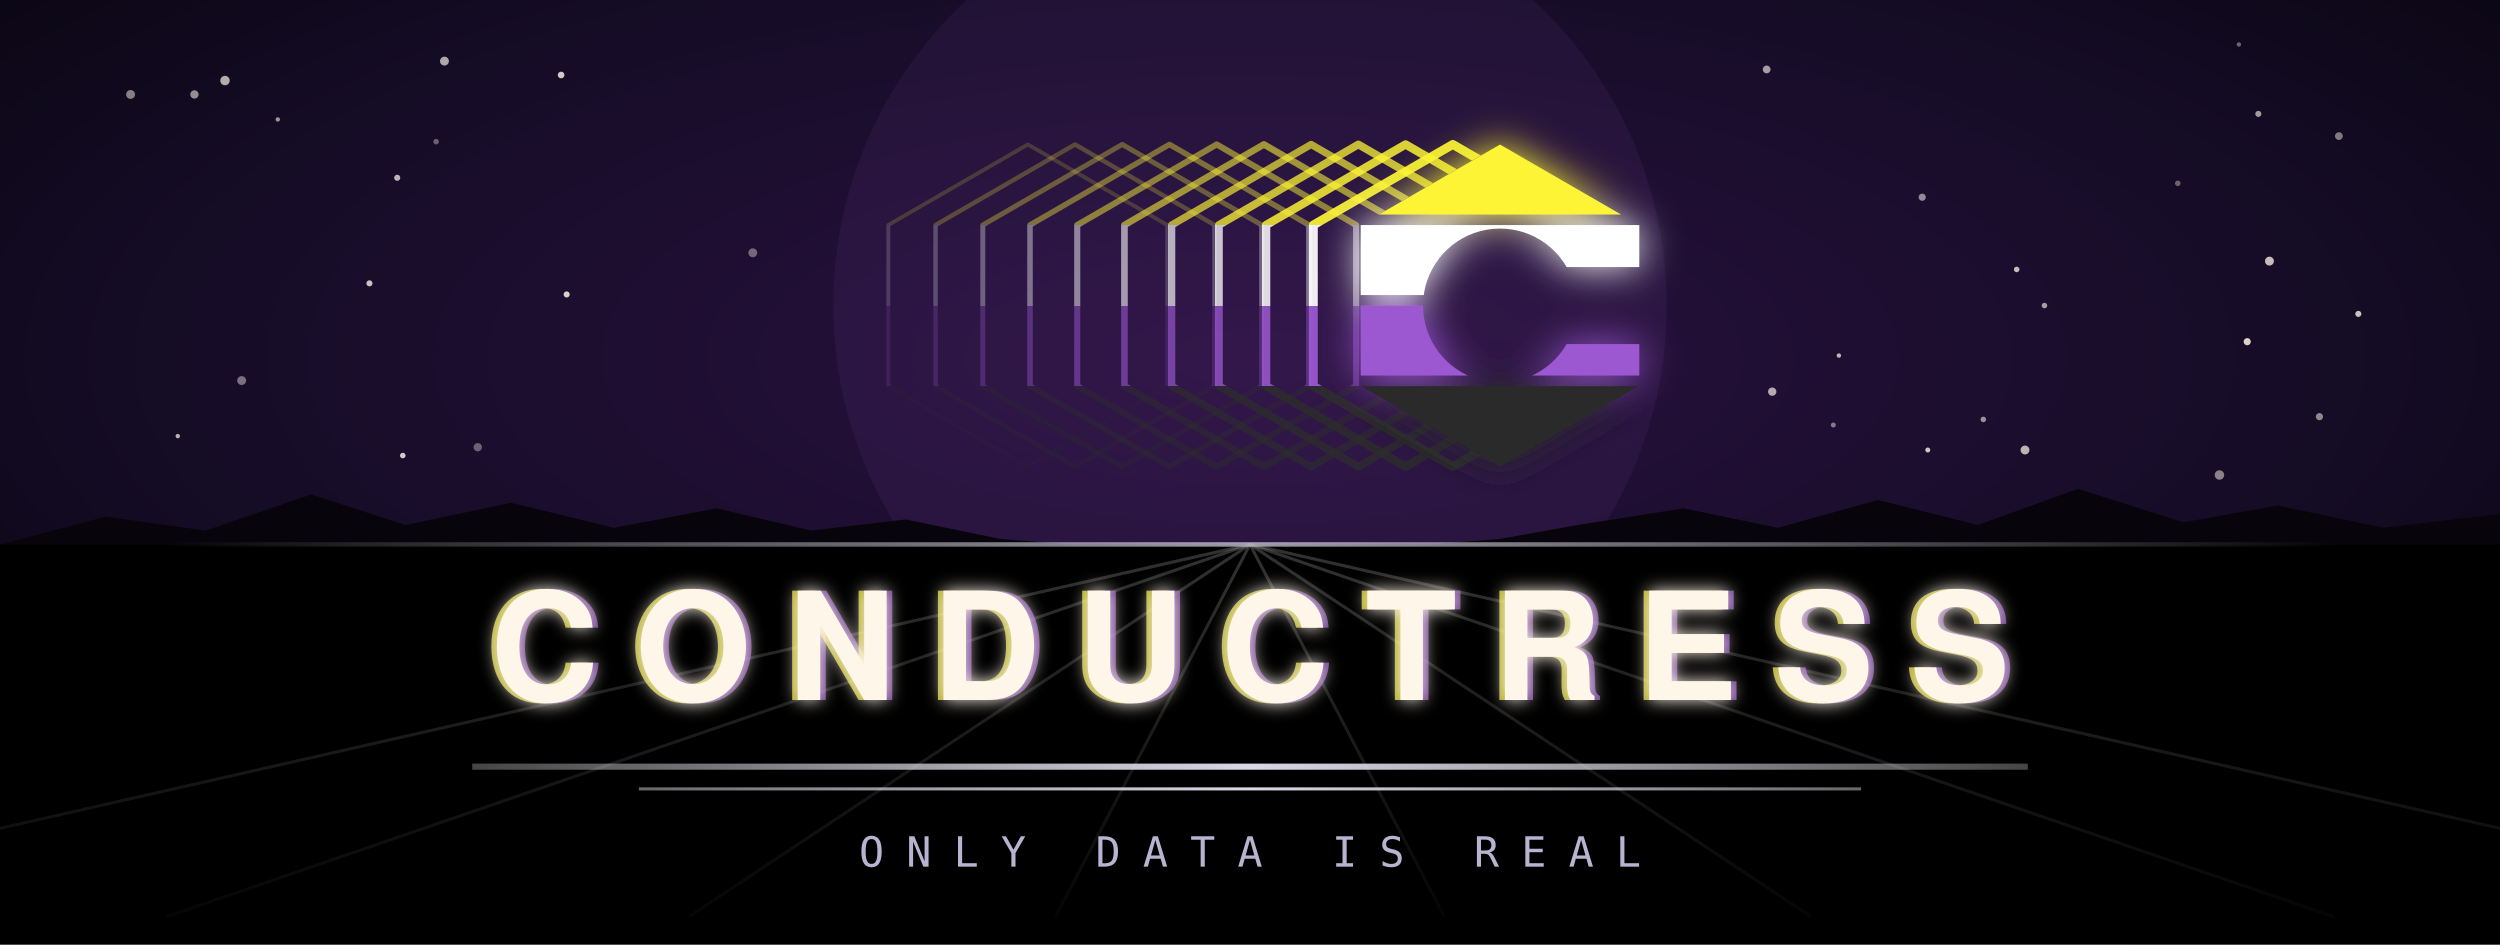
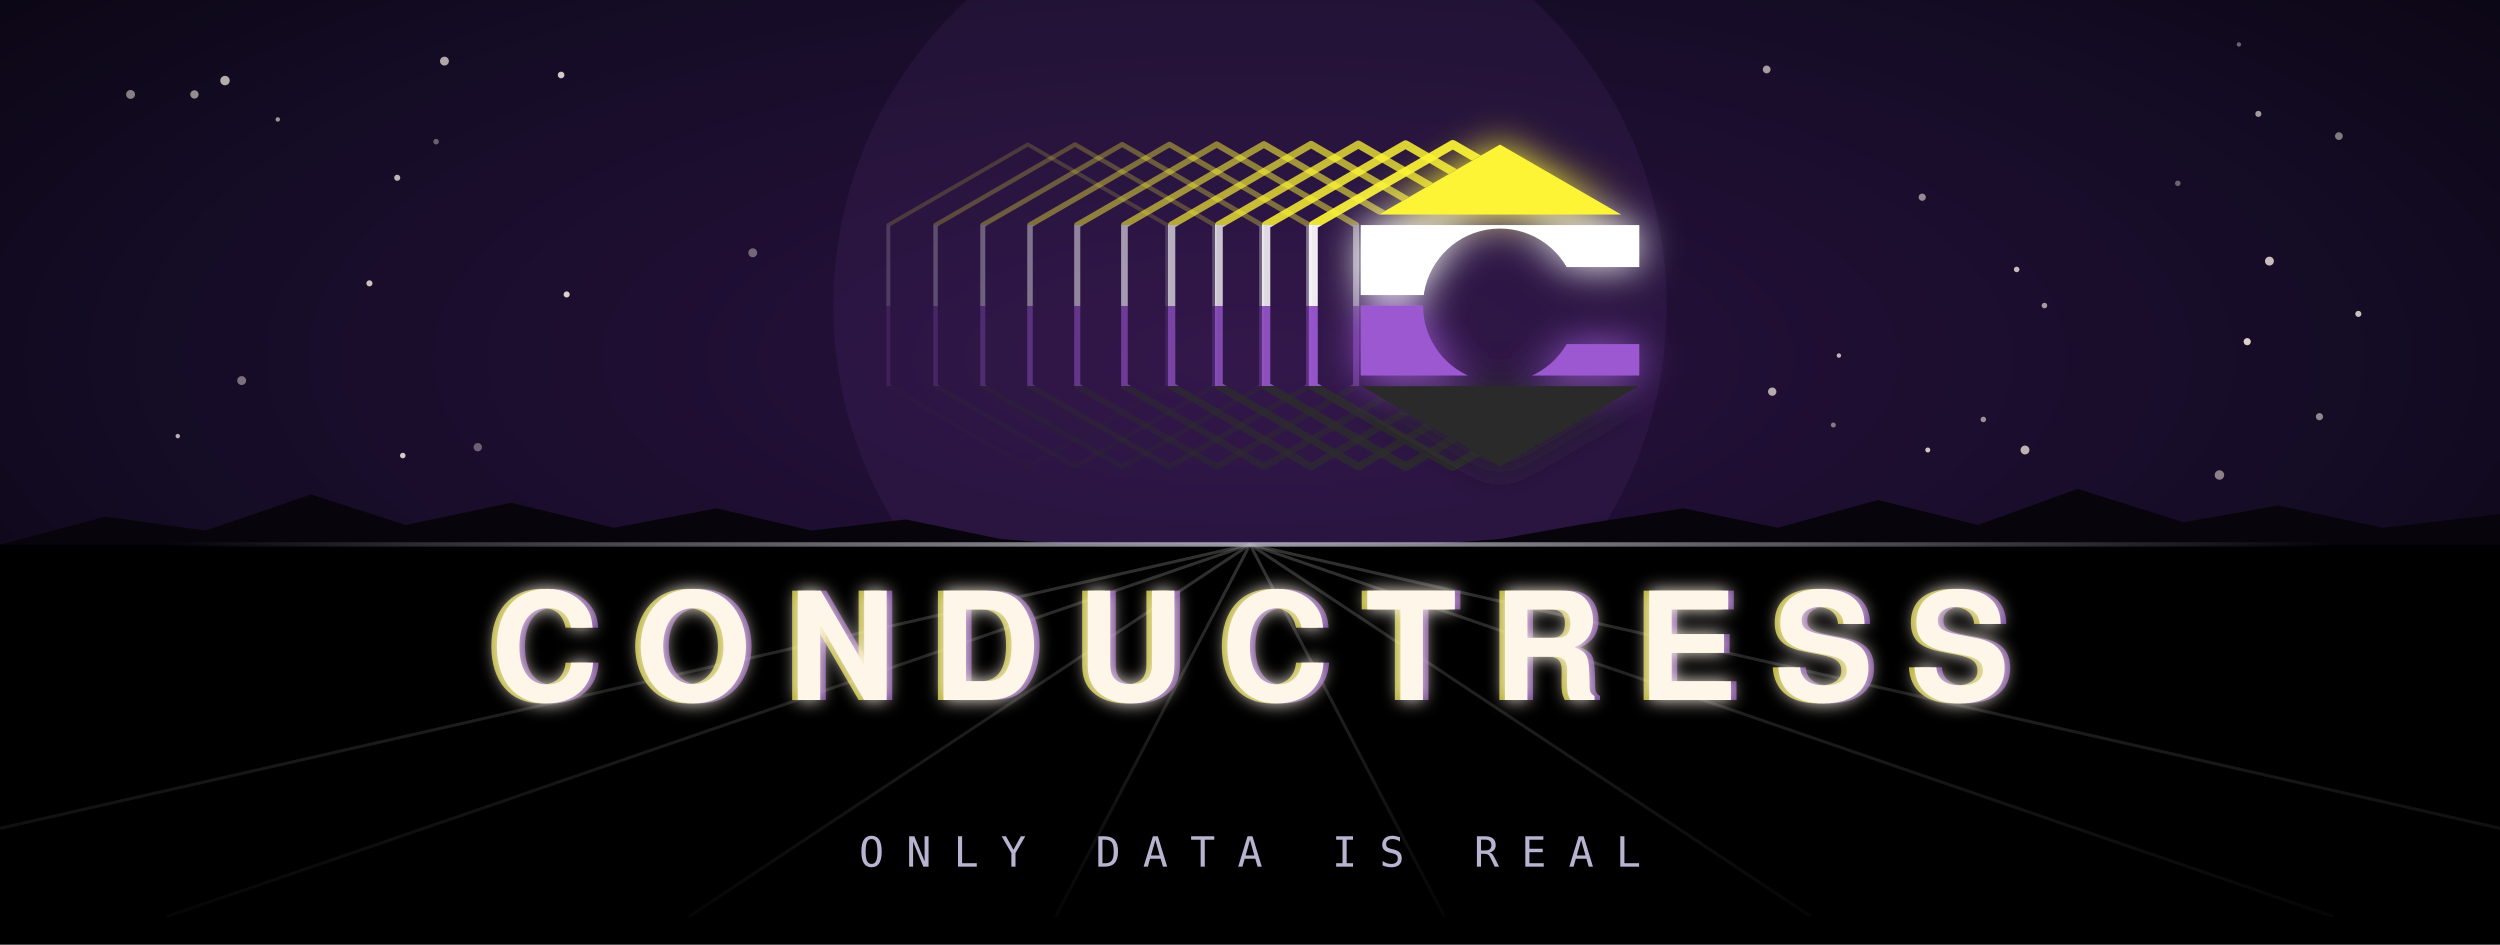
<svg xmlns="http://www.w3.org/2000/svg" viewBox="0 0 900 340" width="900" height="340" role="img" aria-label="Conductress">
  <defs>
    <radialGradient id="noh-sky" cx="50%" cy="38%" r="72%">
      <stop offset="0%" stop-color="#2a1140" />
      <stop offset="60%" stop-color="#150c26" />
      <stop offset="100%" stop-color="#07040d" />
    </radialGradient>
    <linearGradient id="noh-trail" gradientUnits="userSpaceOnUse" x1="0" y1="52" x2="0" y2="168">
      <stop offset="0" stop-color="#fcf434" />
      <stop offset="0.25" stop-color="#fcf434" />
      <stop offset="0.25" stop-color="#ffffff" />
      <stop offset="0.5" stop-color="#ffffff" />
      <stop offset="0.5" stop-color="#9c59d1" />
      <stop offset="0.75" stop-color="#9c59d1" />
      <stop offset="0.75" stop-color="#2c2c2c" />
      <stop offset="1" stop-color="#2c2c2c" />
    </linearGradient>
    <linearGradient id="noh-streak" x1="0" y1="0" x2="1" y2="0">
      <stop offset="0%" stop-color="#ffffff" stop-opacity="0" />
      <stop offset="100%" stop-color="#ffffff" stop-opacity="0.55" />
    </linearGradient>
    <linearGradient id="noh-grid" x1="0" y1="0" x2="0" y2="1">
      <stop offset="0%" stop-color="#ffffff" stop-opacity="0.28" />
      <stop offset="100%" stop-color="#ffffff" stop-opacity="0.03" />
    </linearGradient>
    <linearGradient id="noh-rule" gradientUnits="userSpaceOnUse" x1="60" y1="0" x2="840" y2="0">
      <stop offset="0%" stop-color="#ffffff" stop-opacity="0" />
      <stop offset="50%" stop-color="#d8d8e6" />
      <stop offset="100%" stop-color="#ffffff" stop-opacity="0" />
    </linearGradient>
    <filter id="noh-bloom" x="-60%" y="-60%" width="220%" height="220%">
      <feGaussianBlur stdDeviation="7" result="b1" />
      <feMerge>
        <feMergeNode in="b1" />
        <feMergeNode in="SourceGraphic" />
      </feMerge>
    </filter>
    <filter id="noh-soft" x="-40%" y="-40%" width="180%" height="180%">
      <feGaussianBlur stdDeviation="3" result="b2" />
      <feMerge>
        <feMergeNode in="b2" />
        <feMergeNode in="SourceGraphic" />
      </feMerge>
    </filter>
    <clipPath id="noh-notlead">
      <polygon points="-3789.5,-2449.1 4919.7,2582.1 7420.8,-1747.4 -1288.4,-6778.6" />
      <polygon points="590.2,-4919.0 590.2,5139.0 5590.2,5139.0 5590.2,-4919.0" />
      <polygon points="4919.7,-2362.1 -3789.5,2669.1 -1288.4,6998.6 7420.8,1967.4" />
      <polygon points="4869.5,2669.1 -3839.7,-2362.1 -6340.8,1967.4 2368.4,6998.6" />
      <polygon points="489.8,5139.0 489.8,-4919.0 -4510.2,-4919.0 -4510.2,5139.0" />
      <polygon points="-3839.7,2582.1 4869.5,-2449.1 2368.4,-6778.6 -6340.8,-1747.4" />
    </clipPath>
    <clipPath id="noh-c">
      <path d="M89.8 27 L50 4 L10.2 27 L10.2 73 L50 96 L89.8 73 L89.8 61 L69.05 61 A22 22 0 1 1 69.05 39 L89.8 39 Z" />
    </clipPath>
    <symbol id="noh-cmark" viewBox="0 0 100 100">
      <g clip-path="url(#noh-c)">
        <rect x="8" y="4.00" width="84" height="20.00" fill="#fcf434" />
        <rect x="8" y="27.00" width="84" height="20.00" fill="#ffffff" />
        <rect x="8" y="50.00" width="84" height="20.00" fill="#9c59d1" />
        <rect x="8" y="73.00" width="84" height="23.00" fill="#2c2c2c" />
      </g>
    </symbol>
  </defs>
  <g id="background">
    <rect width="900" height="340" fill="url(#noh-sky)" />
    <circle cx="450" cy="110" r="150" fill="#9c59d1" opacity="0.08" />
  </g>
  <g id="stars" fill="#fff6ea">
    <circle cx="736" cy="110" r="1.0" opacity="0.61" />
    <circle cx="729" cy="162" r="1.6" opacity="0.71" />
    <circle cx="636" cy="25" r="1.4" opacity="0.62" />
    <circle cx="64" cy="157" r="0.8" opacity="0.70" />
    <circle cx="660" cy="153" r="0.9" opacity="0.46" />
    <circle cx="726" cy="97" r="1.0" opacity="0.75" />
    <circle cx="202" cy="27" r="1.2" opacity="0.81" />
    <circle cx="87" cy="137" r="1.6" opacity="0.43" />
    <circle cx="714" cy="151" r="1.0" opacity="0.56" />
    <circle cx="100" cy="43" r="0.8" opacity="0.58" />
    <circle cx="849" cy="113" r="1.1" opacity="0.77" />
    <circle cx="813" cy="41" r="1.1" opacity="0.61" />
    <circle cx="47" cy="34" r="1.6" opacity="0.50" />
    <circle cx="694" cy="162" r="0.9" opacity="0.79" />
    <circle cx="806" cy="16" r="0.8" opacity="0.38" />
    <circle cx="70" cy="34" r="1.5" opacity="0.55" />
    <circle cx="172" cy="161" r="1.5" opacity="0.36" />
    <circle cx="842" cy="49" r="1.4" opacity="0.47" />
    <circle cx="809" cy="123" r="1.3" opacity="0.84" />
    <circle cx="835" cy="150" r="1.3" opacity="0.53" />
    <circle cx="692" cy="71" r="1.3" opacity="0.54" />
    <circle cx="143" cy="64" r="1.1" opacity="0.72" />
    <circle cx="157" cy="51" r="1.0" opacity="0.36" />
    <circle cx="81" cy="29" r="1.7" opacity="0.68" />
    <circle cx="662" cy="128" r="0.8" opacity="0.72" />
    <circle cx="145" cy="164" r="1.0" opacity="0.81" />
    <circle cx="271" cy="91" r="1.6" opacity="0.38" />
    <circle cx="817" cy="94" r="1.6" opacity="0.76" />
    <circle cx="799" cy="171" r="1.7" opacity="0.50" />
    <circle cx="160" cy="22" r="1.6" opacity="0.66" />
    <circle cx="784" cy="66" r="1.0" opacity="0.37" />
    <circle cx="204" cy="106" r="1.1" opacity="0.83" />
    <circle cx="133" cy="102" r="1.1" opacity="0.78" />
    <circle cx="638" cy="141" r="1.5" opacity="0.67" />
  </g>
  <g id="mountains" fill="#07040c">
    <path d="M0 196 L38 186 L74 191 L112 178 L146 189 L184 181 L221 190 L258 183 L292 191 L326 187 L360 194 L385 196 Z" />
    <path d="M515 196 L540 194 L568 189 L606 183 L640 190 L676 180 L712 189 L748 176 L786 188 L820 182 L858 190 L900 185 L900 196 Z" />
  </g>
  <rect id="ground" x="0" y="196" width="900" height="144" fill="#000" />
  <g id="horizon" opacity="0.7">
    <line x1="60" y1="196" x2="840" y2="196" stroke="url(#noh-rule)" stroke-width="1.6" />
    <g stroke="url(#noh-grid)" stroke-width="1.1" fill="none">
      <line x1="450" y1="196" x2="-140" y2="330" />
      <line x1="450" y1="196" x2="60" y2="330" />
      <line x1="450" y1="196" x2="248" y2="330" />
      <line x1="450" y1="196" x2="380" y2="330" />
      <line x1="450" y1="196" x2="520" y2="330" />
      <line x1="450" y1="196" x2="652" y2="330" />
      <line x1="450" y1="196" x2="840" y2="330" />
      <line x1="450" y1="196" x2="1040" y2="330" />
    </g>
  </g>
  <g id="speedstreaks" stroke="url(#noh-streak)" stroke-linecap="round">
    <line x1="150" y1="72" x2="372" y2="72" stroke-width="2" />
    <line x1="118" y1="96" x2="356" y2="96" stroke-width="3.4" />
    <line x1="166" y1="120" x2="366" y2="120" stroke-width="1.6" />
    <line x1="104" y1="144" x2="350" y2="144" stroke-width="4.2" />
    <line x1="182" y1="164" x2="360" y2="164" stroke-width="1.4" />
  </g>
  <g id="trail" fill="none" stroke="url(#noh-trail)" stroke-linejoin="round" clip-path="url(#noh-notlead)">
    <path d="M370 52 L420.2 81 L420.2 139 L370 168 L319.8 139 L319.8 81 Z" stroke-width="1.4" opacity="0.17" />
    <path d="M387 52 L437.2 81 L437.2 139 L387 168 L336.8 139 L336.8 81 Z" stroke-width="1.6" opacity="0.24" />
    <path d="M404 52 L454.2 81 L454.2 139 L404 168 L353.8 139 L353.8 81 Z" stroke-width="1.8" opacity="0.32" />
    <path d="M421 52 L471.2 81 L471.2 139 L421 168 L370.8 139 L370.8 81 Z" stroke-width="2.0" opacity="0.4" />
    <path d="M438 52 L488.2 81 L488.2 139 L438 168 L387.8 139 L387.8 81 Z" stroke-width="2.2" opacity="0.48" />
    <path d="M455 52 L505.2 81 L505.2 139 L455 168 L404.8 139 L404.8 81 Z" stroke-width="2.4" opacity="0.57" />
    <path d="M472 52 L522.2 81 L522.2 139 L472 168 L421.8 139 L421.8 81 Z" stroke-width="2.6" opacity="0.66" />
    <path d="M489 52 L539.2 81 L539.2 139 L489 168 L438.8 139 L438.8 81 Z" stroke-width="2.8" opacity="0.75" />
    <path d="M506 52 L556.2 81 L556.2 139 L506 168 L455.8 139 L455.8 81 Z" stroke-width="3.0" opacity="0.84" />
    <path d="M523 52 L573.2 81 L573.2 139 L523 168 L472.8 139 L472.8 81 Z" stroke-width="3.2" opacity="0.92" />
  </g>
  <g id="lead" filter="url(#noh-bloom)">
    <use href="#noh-cmark" x="477" y="47" width="126" height="126" />
  </g>
  <g id="wordmark">
    <path d="M213.334 225.972C213.064 222.57 212.362 220.41 210.688 218.196C207.664 214.2 202.804 211.986 196.918 211.986C185.794 211.986 178.882 219.924 178.882 232.668C178.882 245.358 185.74 253.242 196.702 253.242C206.53 253.242 213.01 247.572 213.496 238.554H205.612C205.072 243.576 201.94 246.438 196.918 246.438C190.654 246.438 186.982 241.362 186.982 232.776C186.982 224.082 190.816 218.898 197.188 218.898C201.886 218.898 204.532 221.166 205.612 225.972Z M249.554 211.986C244.046 211.986 239.51 213.822 236.162 217.44C232.652 221.22 230.654 226.728 230.654 232.614C230.654 238.5 232.652 244.062 236.162 247.788C239.564 251.46 243.992 253.242 249.608 253.242C255.224 253.242 259.652 251.46 263.054 247.788C266.456 244.17 268.562 238.446 268.562 232.884C268.562 226.728 266.564 221.166 263.054 217.44C259.598 213.714 255.278 211.986 249.554 211.986ZM249.608 218.898C256.25 218.898 260.462 224.298 260.462 232.83C260.462 240.93 256.088 246.33 249.608 246.33C243.02 246.33 238.754 240.93 238.754 232.614C238.754 224.298 243.02 218.898 249.608 218.898Z M311.1 252.0H319.2V212.634H311.1V239.418L295.494 212.634H287.178V252.0H295.278V224.784Z M339.652 252.0H355.042C361.036 252.0 364.816 250.596 367.516 247.41C370.594 243.738 372.268 238.446 372.268 232.29C372.268 226.188 370.594 220.896 367.516 217.17C364.816 213.984 361.09 212.634 355.042 212.634H339.652ZM347.752 245.25V219.384H355.042C361.144 219.384 364.168 223.65 364.168 232.344C364.168 240.984 361.144 245.25 355.042 245.25Z M414.698 212.634V239.31C414.698 244.062 412.268 246.33 407.192 246.33C402.116 246.33 399.686 244.062 399.686 239.31V212.634H391.586V239.31C391.586 243.738 392.774 246.87 395.42 249.246C398.282 251.838 402.44 253.242 407.192 253.242C411.944 253.242 416.102 251.838 418.964 249.246C421.61 246.87 422.798 243.738 422.798 239.31V212.634Z M476.298 225.972C476.028 222.57 475.326 220.41 473.652 218.196C470.628 214.2 465.768 211.986 459.882 211.986C448.758 211.986 441.846 219.924 441.846 232.668C441.846 245.358 448.704 253.242 459.666 253.242C469.494 253.242 475.974 247.572 476.46 238.554H468.576C468.036 243.576 464.904 246.438 459.882 246.438C453.618 246.438 449.946 241.362 449.946 232.776C449.946 224.082 453.78 218.898 460.152 218.898C464.85 218.898 467.496 221.166 468.576 225.972Z M512.248 219.384H523.75V212.634H492.214V219.384H504.148V252.0H512.248Z M549.872 236.394H559.16C562.67 236.394 564.182 237.798 564.182 241.038V242.658C564.128 243.684 564.128 244.656 564.128 245.25C564.128 248.976 564.344 250.11 565.316 252.0H574.01V250.542C572.768 249.84 572.282 249.03 572.282 247.302C572.066 235.692 571.85 235.152 566.828 232.992C571.256 231.264 573.47 228.078 573.47 223.272C573.47 220.14 572.39 217.278 570.5 215.334C568.718 213.498 566.234 212.634 562.886 212.634H541.772V252.0H549.872ZM549.872 229.644V219.384H559.646C561.968 219.384 562.886 219.6 563.912 220.41C564.884 221.22 565.37 222.57 565.37 224.406C565.37 226.296 564.884 227.808 563.912 228.618C562.994 229.374 561.968 229.644 559.646 229.644Z M601.806 235.044H620.652V228.294H601.806V219.384H622.164V212.634H593.706V252.0H623.136V245.25H601.806Z M671.236 224.622C671.182 216.468 665.728 211.986 655.792 211.986C646.342 211.986 640.888 216.414 640.888 224.082C640.888 230.184 643.966 233.154 651.958 234.666L657.466 235.746C662.866 236.772 664.864 238.284 664.864 241.47C664.864 244.764 661.84 246.762 656.926 246.762C651.418 246.762 648.34 244.44 648.07 240.228H640.186C640.672 248.652 646.45 253.242 656.494 253.242C666.646 253.242 672.64 248.544 672.64 240.498C672.64 234.288 669.508 231.048 662.218 229.644L656.062 228.456C650.284 227.322 648.61 226.188 648.61 223.326C648.61 220.356 651.202 218.466 655.414 218.466C660.544 218.466 663.406 220.626 663.676 224.622Z M720.254 224.622C720.2 216.468 714.746 211.986 704.81 211.986C695.36 211.986 689.906 216.414 689.906 224.082C689.906 230.184 692.984 233.154 700.976 234.666L706.484 235.746C711.884 236.772 713.882 238.284 713.882 241.47C713.882 244.764 710.858 246.762 705.944 246.762C700.436 246.762 697.358 244.44 697.088 240.228H689.204C689.69 248.652 695.468 253.242 705.512 253.242C715.664 253.242 721.658 248.544 721.658 240.498C721.658 234.288 718.526 231.048 711.236 229.644L705.08 228.456C699.302 227.322 697.628 226.188 697.628 223.326C697.628 220.356 700.22 218.466 704.432 218.466C709.562 218.466 712.424 220.626 712.694 224.622Z" transform="translate(2 0)" fill="#9c59d1" opacity="0.7" />
    <path d="M213.334 225.972C213.064 222.57 212.362 220.41 210.688 218.196C207.664 214.2 202.804 211.986 196.918 211.986C185.794 211.986 178.882 219.924 178.882 232.668C178.882 245.358 185.74 253.242 196.702 253.242C206.53 253.242 213.01 247.572 213.496 238.554H205.612C205.072 243.576 201.94 246.438 196.918 246.438C190.654 246.438 186.982 241.362 186.982 232.776C186.982 224.082 190.816 218.898 197.188 218.898C201.886 218.898 204.532 221.166 205.612 225.972Z M249.554 211.986C244.046 211.986 239.51 213.822 236.162 217.44C232.652 221.22 230.654 226.728 230.654 232.614C230.654 238.5 232.652 244.062 236.162 247.788C239.564 251.46 243.992 253.242 249.608 253.242C255.224 253.242 259.652 251.46 263.054 247.788C266.456 244.17 268.562 238.446 268.562 232.884C268.562 226.728 266.564 221.166 263.054 217.44C259.598 213.714 255.278 211.986 249.554 211.986ZM249.608 218.898C256.25 218.898 260.462 224.298 260.462 232.83C260.462 240.93 256.088 246.33 249.608 246.33C243.02 246.33 238.754 240.93 238.754 232.614C238.754 224.298 243.02 218.898 249.608 218.898Z M311.1 252.0H319.2V212.634H311.1V239.418L295.494 212.634H287.178V252.0H295.278V224.784Z M339.652 252.0H355.042C361.036 252.0 364.816 250.596 367.516 247.41C370.594 243.738 372.268 238.446 372.268 232.29C372.268 226.188 370.594 220.896 367.516 217.17C364.816 213.984 361.09 212.634 355.042 212.634H339.652ZM347.752 245.25V219.384H355.042C361.144 219.384 364.168 223.65 364.168 232.344C364.168 240.984 361.144 245.25 355.042 245.25Z M414.698 212.634V239.31C414.698 244.062 412.268 246.33 407.192 246.33C402.116 246.33 399.686 244.062 399.686 239.31V212.634H391.586V239.31C391.586 243.738 392.774 246.87 395.42 249.246C398.282 251.838 402.44 253.242 407.192 253.242C411.944 253.242 416.102 251.838 418.964 249.246C421.61 246.87 422.798 243.738 422.798 239.31V212.634Z M476.298 225.972C476.028 222.57 475.326 220.41 473.652 218.196C470.628 214.2 465.768 211.986 459.882 211.986C448.758 211.986 441.846 219.924 441.846 232.668C441.846 245.358 448.704 253.242 459.666 253.242C469.494 253.242 475.974 247.572 476.46 238.554H468.576C468.036 243.576 464.904 246.438 459.882 246.438C453.618 246.438 449.946 241.362 449.946 232.776C449.946 224.082 453.78 218.898 460.152 218.898C464.85 218.898 467.496 221.166 468.576 225.972Z M512.248 219.384H523.75V212.634H492.214V219.384H504.148V252.0H512.248Z M549.872 236.394H559.16C562.67 236.394 564.182 237.798 564.182 241.038V242.658C564.128 243.684 564.128 244.656 564.128 245.25C564.128 248.976 564.344 250.11 565.316 252.0H574.01V250.542C572.768 249.84 572.282 249.03 572.282 247.302C572.066 235.692 571.85 235.152 566.828 232.992C571.256 231.264 573.47 228.078 573.47 223.272C573.47 220.14 572.39 217.278 570.5 215.334C568.718 213.498 566.234 212.634 562.886 212.634H541.772V252.0H549.872ZM549.872 229.644V219.384H559.646C561.968 219.384 562.886 219.6 563.912 220.41C564.884 221.22 565.37 222.57 565.37 224.406C565.37 226.296 564.884 227.808 563.912 228.618C562.994 229.374 561.968 229.644 559.646 229.644Z M601.806 235.044H620.652V228.294H601.806V219.384H622.164V212.634H593.706V252.0H623.136V245.25H601.806Z M671.236 224.622C671.182 216.468 665.728 211.986 655.792 211.986C646.342 211.986 640.888 216.414 640.888 224.082C640.888 230.184 643.966 233.154 651.958 234.666L657.466 235.746C662.866 236.772 664.864 238.284 664.864 241.47C664.864 244.764 661.84 246.762 656.926 246.762C651.418 246.762 648.34 244.44 648.07 240.228H640.186C640.672 248.652 646.45 253.242 656.494 253.242C666.646 253.242 672.64 248.544 672.64 240.498C672.64 234.288 669.508 231.048 662.218 229.644L656.062 228.456C650.284 227.322 648.61 226.188 648.61 223.326C648.61 220.356 651.202 218.466 655.414 218.466C660.544 218.466 663.406 220.626 663.676 224.622Z M720.254 224.622C720.2 216.468 714.746 211.986 704.81 211.986C695.36 211.986 689.906 216.414 689.906 224.082C689.906 230.184 692.984 233.154 700.976 234.666L706.484 235.746C711.884 236.772 713.882 238.284 713.882 241.47C713.882 244.764 710.858 246.762 705.944 246.762C700.436 246.762 697.358 244.44 697.088 240.228H689.204C689.69 248.652 695.468 253.242 705.512 253.242C715.664 253.242 721.658 248.544 721.658 240.498C721.658 234.288 718.526 231.048 711.236 229.644L705.08 228.456C699.302 227.322 697.628 226.188 697.628 223.326C697.628 220.356 700.22 218.466 704.432 218.466C709.562 218.466 712.424 220.626 712.694 224.622Z" transform="translate(-2 0)" fill="#fcf434" opacity="0.7" />
    <path d="M213.334 225.972C213.064 222.57 212.362 220.41 210.688 218.196C207.664 214.2 202.804 211.986 196.918 211.986C185.794 211.986 178.882 219.924 178.882 232.668C178.882 245.358 185.74 253.242 196.702 253.242C206.53 253.242 213.01 247.572 213.496 238.554H205.612C205.072 243.576 201.94 246.438 196.918 246.438C190.654 246.438 186.982 241.362 186.982 232.776C186.982 224.082 190.816 218.898 197.188 218.898C201.886 218.898 204.532 221.166 205.612 225.972Z M249.554 211.986C244.046 211.986 239.51 213.822 236.162 217.44C232.652 221.22 230.654 226.728 230.654 232.614C230.654 238.5 232.652 244.062 236.162 247.788C239.564 251.46 243.992 253.242 249.608 253.242C255.224 253.242 259.652 251.46 263.054 247.788C266.456 244.17 268.562 238.446 268.562 232.884C268.562 226.728 266.564 221.166 263.054 217.44C259.598 213.714 255.278 211.986 249.554 211.986ZM249.608 218.898C256.25 218.898 260.462 224.298 260.462 232.83C260.462 240.93 256.088 246.33 249.608 246.33C243.02 246.33 238.754 240.93 238.754 232.614C238.754 224.298 243.02 218.898 249.608 218.898Z M311.1 252.0H319.2V212.634H311.1V239.418L295.494 212.634H287.178V252.0H295.278V224.784Z M339.652 252.0H355.042C361.036 252.0 364.816 250.596 367.516 247.41C370.594 243.738 372.268 238.446 372.268 232.29C372.268 226.188 370.594 220.896 367.516 217.17C364.816 213.984 361.09 212.634 355.042 212.634H339.652ZM347.752 245.25V219.384H355.042C361.144 219.384 364.168 223.65 364.168 232.344C364.168 240.984 361.144 245.25 355.042 245.25Z M414.698 212.634V239.31C414.698 244.062 412.268 246.33 407.192 246.33C402.116 246.33 399.686 244.062 399.686 239.31V212.634H391.586V239.31C391.586 243.738 392.774 246.87 395.42 249.246C398.282 251.838 402.44 253.242 407.192 253.242C411.944 253.242 416.102 251.838 418.964 249.246C421.61 246.87 422.798 243.738 422.798 239.31V212.634Z M476.298 225.972C476.028 222.57 475.326 220.41 473.652 218.196C470.628 214.2 465.768 211.986 459.882 211.986C448.758 211.986 441.846 219.924 441.846 232.668C441.846 245.358 448.704 253.242 459.666 253.242C469.494 253.242 475.974 247.572 476.46 238.554H468.576C468.036 243.576 464.904 246.438 459.882 246.438C453.618 246.438 449.946 241.362 449.946 232.776C449.946 224.082 453.78 218.898 460.152 218.898C464.85 218.898 467.496 221.166 468.576 225.972Z M512.248 219.384H523.75V212.634H492.214V219.384H504.148V252.0H512.248Z M549.872 236.394H559.16C562.67 236.394 564.182 237.798 564.182 241.038V242.658C564.128 243.684 564.128 244.656 564.128 245.25C564.128 248.976 564.344 250.11 565.316 252.0H574.01V250.542C572.768 249.84 572.282 249.03 572.282 247.302C572.066 235.692 571.85 235.152 566.828 232.992C571.256 231.264 573.47 228.078 573.47 223.272C573.47 220.14 572.39 217.278 570.5 215.334C568.718 213.498 566.234 212.634 562.886 212.634H541.772V252.0H549.872ZM549.872 229.644V219.384H559.646C561.968 219.384 562.886 219.6 563.912 220.41C564.884 221.22 565.37 222.57 565.37 224.406C565.37 226.296 564.884 227.808 563.912 228.618C562.994 229.374 561.968 229.644 559.646 229.644Z M601.806 235.044H620.652V228.294H601.806V219.384H622.164V212.634H593.706V252.0H623.136V245.25H601.806Z M671.236 224.622C671.182 216.468 665.728 211.986 655.792 211.986C646.342 211.986 640.888 216.414 640.888 224.082C640.888 230.184 643.966 233.154 651.958 234.666L657.466 235.746C662.866 236.772 664.864 238.284 664.864 241.47C664.864 244.764 661.84 246.762 656.926 246.762C651.418 246.762 648.34 244.44 648.07 240.228H640.186C640.672 248.652 646.45 253.242 656.494 253.242C666.646 253.242 672.64 248.544 672.64 240.498C672.64 234.288 669.508 231.048 662.218 229.644L656.062 228.456C650.284 227.322 648.61 226.188 648.61 223.326C648.61 220.356 651.202 218.466 655.414 218.466C660.544 218.466 663.406 220.626 663.676 224.622Z M720.254 224.622C720.2 216.468 714.746 211.986 704.81 211.986C695.36 211.986 689.906 216.414 689.906 224.082C689.906 230.184 692.984 233.154 700.976 234.666L706.484 235.746C711.884 236.772 713.882 238.284 713.882 241.47C713.882 244.764 710.858 246.762 705.944 246.762C700.436 246.762 697.358 244.44 697.088 240.228H689.204C689.69 248.652 695.468 253.242 705.512 253.242C715.664 253.242 721.658 248.544 721.658 240.498C721.658 234.288 718.526 231.048 711.236 229.644L705.08 228.456C699.302 227.322 697.628 226.188 697.628 223.326C697.628 220.356 700.22 218.466 704.432 218.466C709.562 218.466 712.424 220.626 712.694 224.622Z" fill="#fff6ea" filter="url(#noh-soft)" />
  </g>
  <g id="subtitle">
-     <line x1="170" y1="276" x2="730" y2="276" stroke="url(#noh-rule)" stroke-width="2.2" />
-     <line x1="230" y1="284" x2="670" y2="284" stroke="url(#noh-rule)" stroke-width="1.1" />
    <path d="M315.867 306.543Q315.867 304.134 315.373 303.101Q314.878 302.068 313.75 302.068Q312.63 302.068 312.135 303.101Q311.641 304.134 311.641 306.543Q311.641 308.946 312.135 309.979Q312.63 311.011 313.75 311.011Q314.878 311.011 315.373 309.982Q315.867 308.953 315.867 306.543ZM317.412 306.543Q317.412 309.4 316.508 310.806Q315.603 312.212 313.75 312.212Q311.897 312.212 310.996 310.813Q310.095 309.415 310.095 306.543Q310.095 303.68 311.0 302.273Q311.905 300.867 313.75 300.867Q315.603 300.867 316.508 302.273Q317.412 303.68 317.412 306.543Z M327.287 301.065H329.162L332.854 310.066V301.065H334.282V312.0H332.407L328.716 302.999V312.0H327.287Z M344.875 301.065H346.362V310.755H351.642V312.0H344.875Z M360.602 301.065H362.177L364.843 305.892L367.501 301.065H369.091L365.582 307.093V312.0H364.095V307.093Z M397.586 310.784Q399.453 310.784 400.193 309.865Q400.933 308.946 400.933 306.543Q400.933 304.119 400.197 303.2Q399.461 302.281 397.586 302.281H396.883V310.784ZM397.615 301.065Q400.12 301.065 401.306 302.398Q402.493 303.731 402.493 306.543Q402.493 309.341 401.306 310.671Q400.12 312.0 397.615 312.0H395.396V301.065Z M415.935 302.369 414.375 307.964H417.495ZM415.041 301.065H416.836L420.183 312.0H418.652L417.846 309.151H414.016L413.225 312.0H411.694Z M428.798 301.065H437.14V302.31H433.72V312.0H432.233V302.31H428.798Z M449.996 302.369 448.436 307.964H451.556ZM449.103 301.065H450.897L454.244 312.0H452.714L451.908 309.151H448.077L447.286 312.0H445.756Z M481.018 301.065H487.09V302.31H484.798V310.755H487.09V312.0H481.018V310.755H483.311V302.31H481.018Z M503.989 301.438V302.94Q503.315 302.508 502.638 302.288Q501.96 302.068 501.272 302.068Q500.224 302.068 499.616 302.555Q499.009 303.042 499.009 303.87Q499.009 304.595 499.408 304.976Q499.807 305.357 500.898 305.613L501.675 305.789Q503.213 306.148 503.916 306.917Q504.619 307.686 504.619 309.012Q504.619 310.572 503.652 311.392Q502.685 312.212 500.84 312.212Q500.071 312.212 499.294 312.048Q498.518 311.883 497.734 311.553V309.979Q498.576 310.513 499.327 310.762Q500.078 311.011 500.84 311.011Q501.96 311.011 502.583 310.51Q503.205 310.008 503.205 309.107Q503.205 308.287 502.777 307.854Q502.348 307.422 501.286 307.188L500.495 307.005Q498.972 306.661 498.283 305.965Q497.595 305.269 497.595 304.097Q497.595 302.632 498.58 301.75Q499.565 300.867 501.198 300.867Q501.828 300.867 502.524 301.01Q503.22 301.153 503.989 301.438Z M536.205 306.836Q536.776 306.983 537.179 307.389Q537.582 307.796 538.182 309.012L539.669 312.0H538.08L536.776 309.239Q536.212 308.06 535.762 307.719Q535.311 307.378 534.586 307.378H533.173V312.0H531.686V301.065H534.733Q536.534 301.065 537.494 301.878Q538.453 302.691 538.453 304.229Q538.453 305.313 537.864 305.998Q537.274 306.683 536.205 306.836ZM533.173 302.281V306.163H534.791Q535.853 306.163 536.373 305.687Q536.893 305.21 536.893 304.229Q536.893 303.284 536.34 302.782Q535.787 302.281 534.733 302.281Z M549.112 301.065H555.601V302.31H550.592V305.547H555.382V306.792H550.592V310.755H555.74V312.0H549.112Z M569.212 302.369 567.652 307.964H570.772ZM568.318 301.065H570.113L573.46 312.0H571.929L571.123 309.151H567.293L566.502 312.0H564.971Z M583.305 301.065H584.792V310.755H590.073V312.0H583.305Z" fill="#b8b3d0" />
  </g>
</svg>
